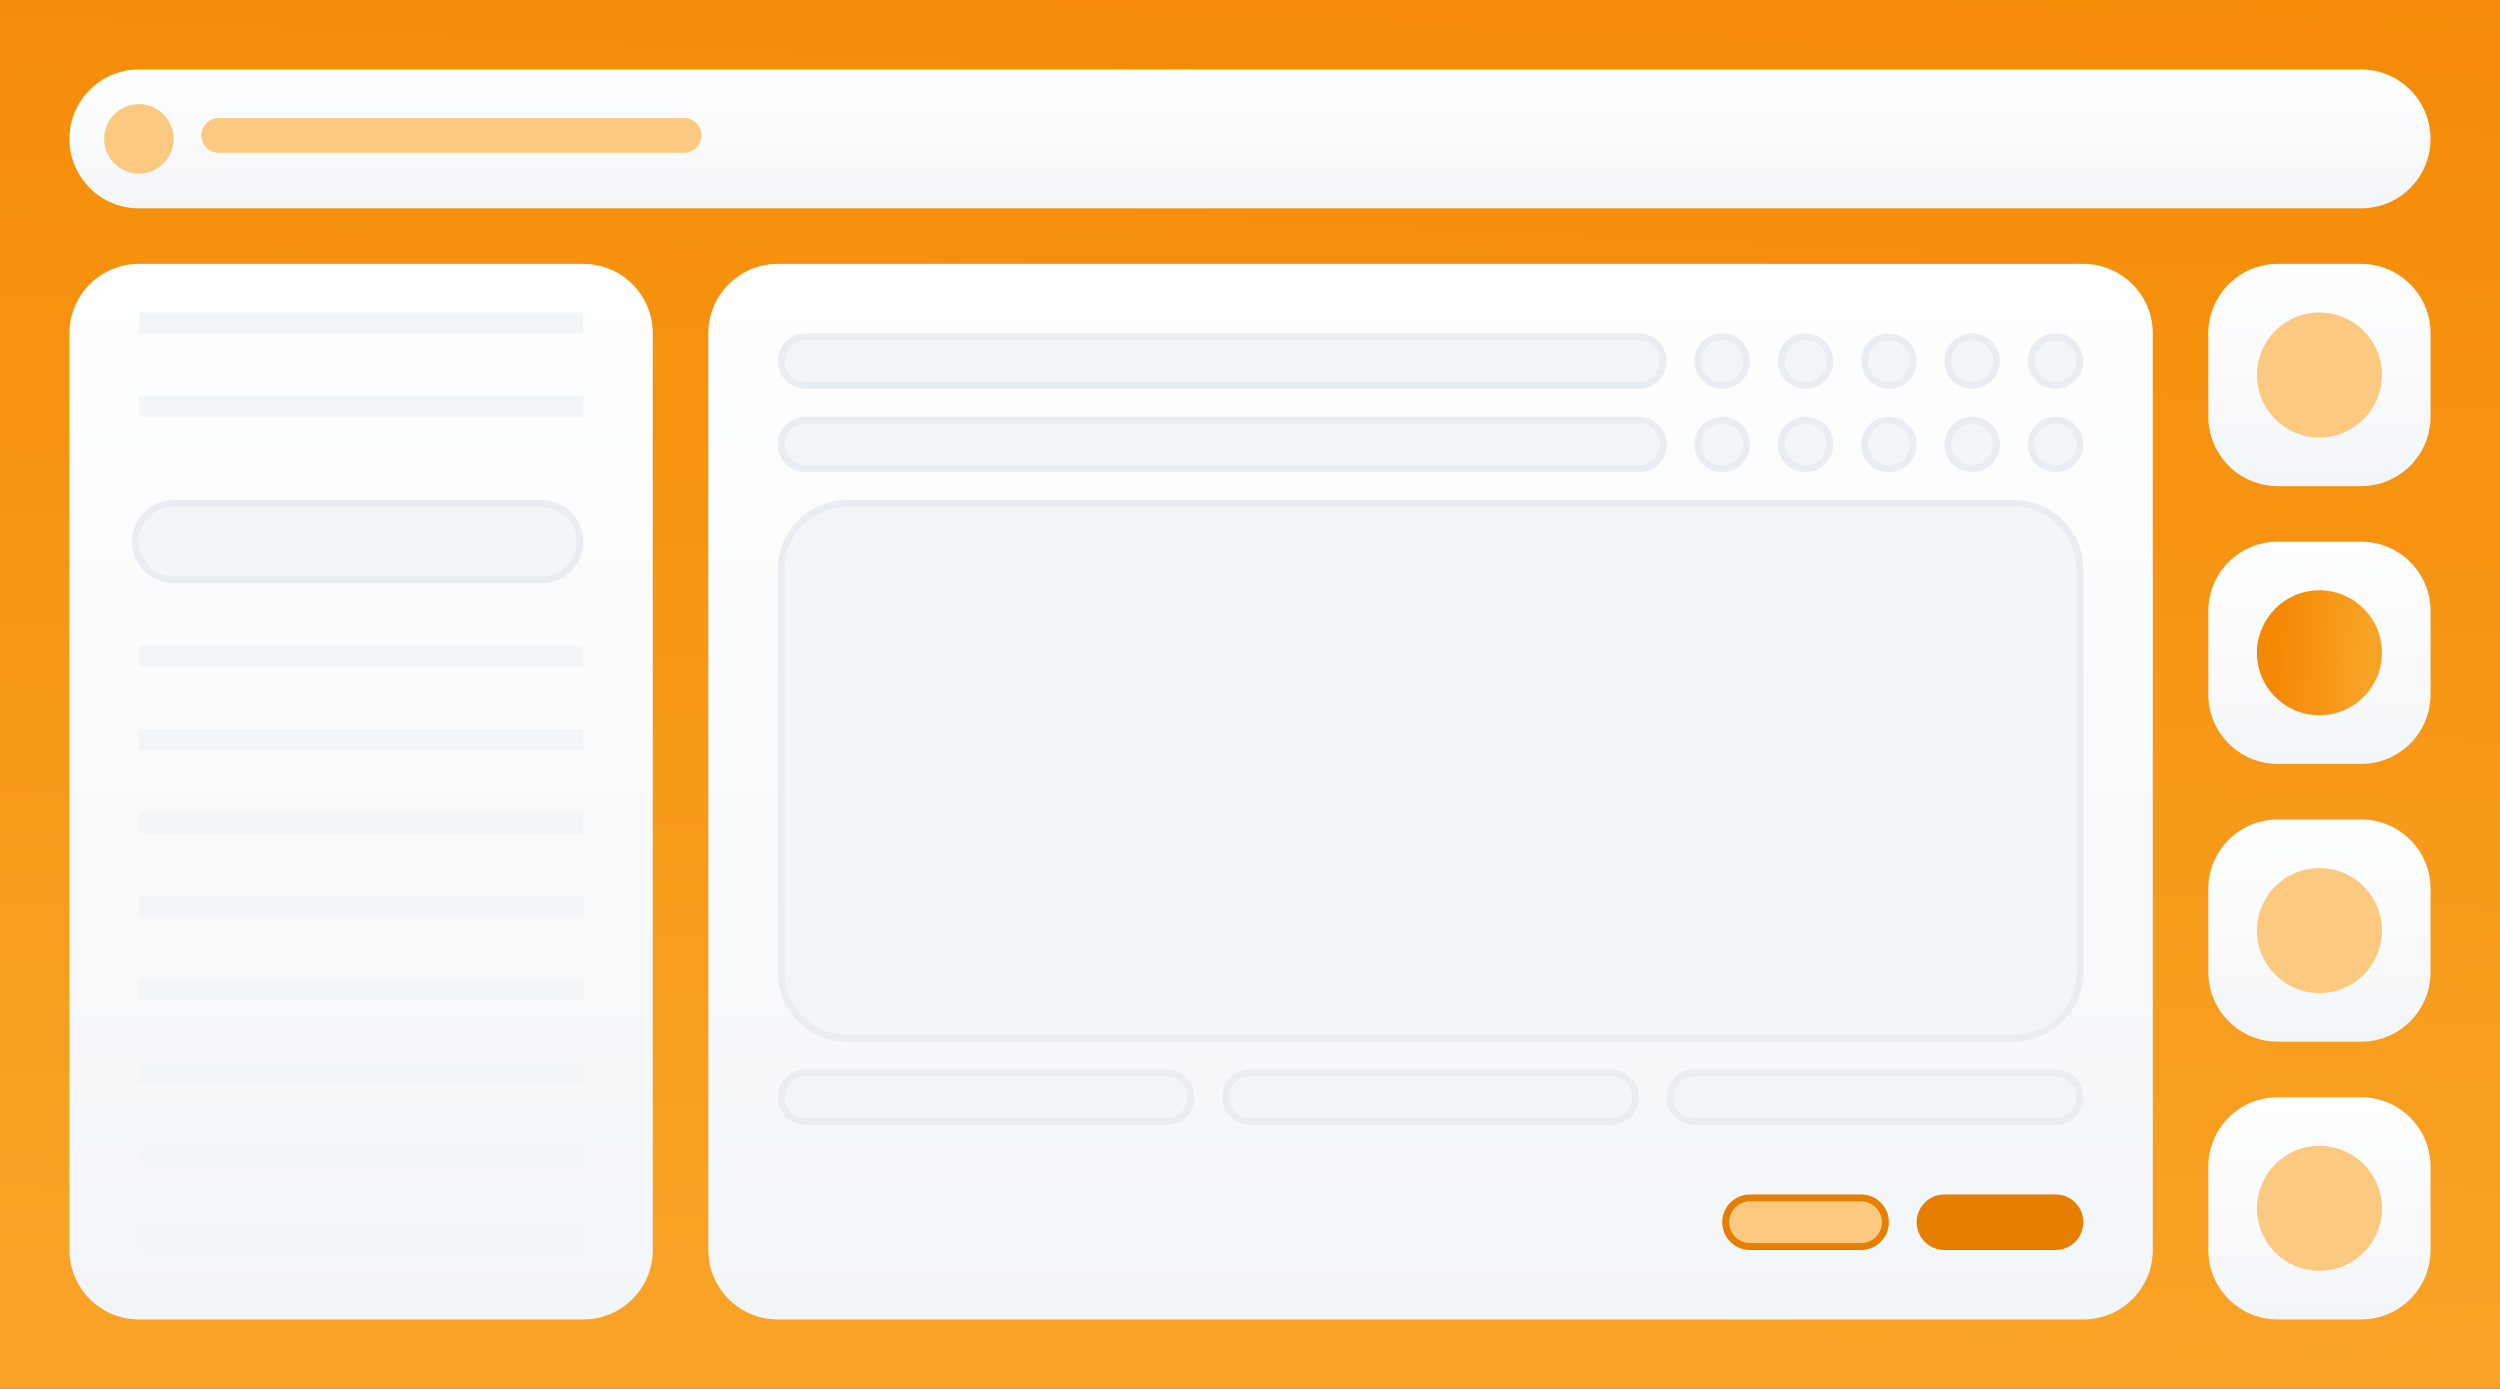
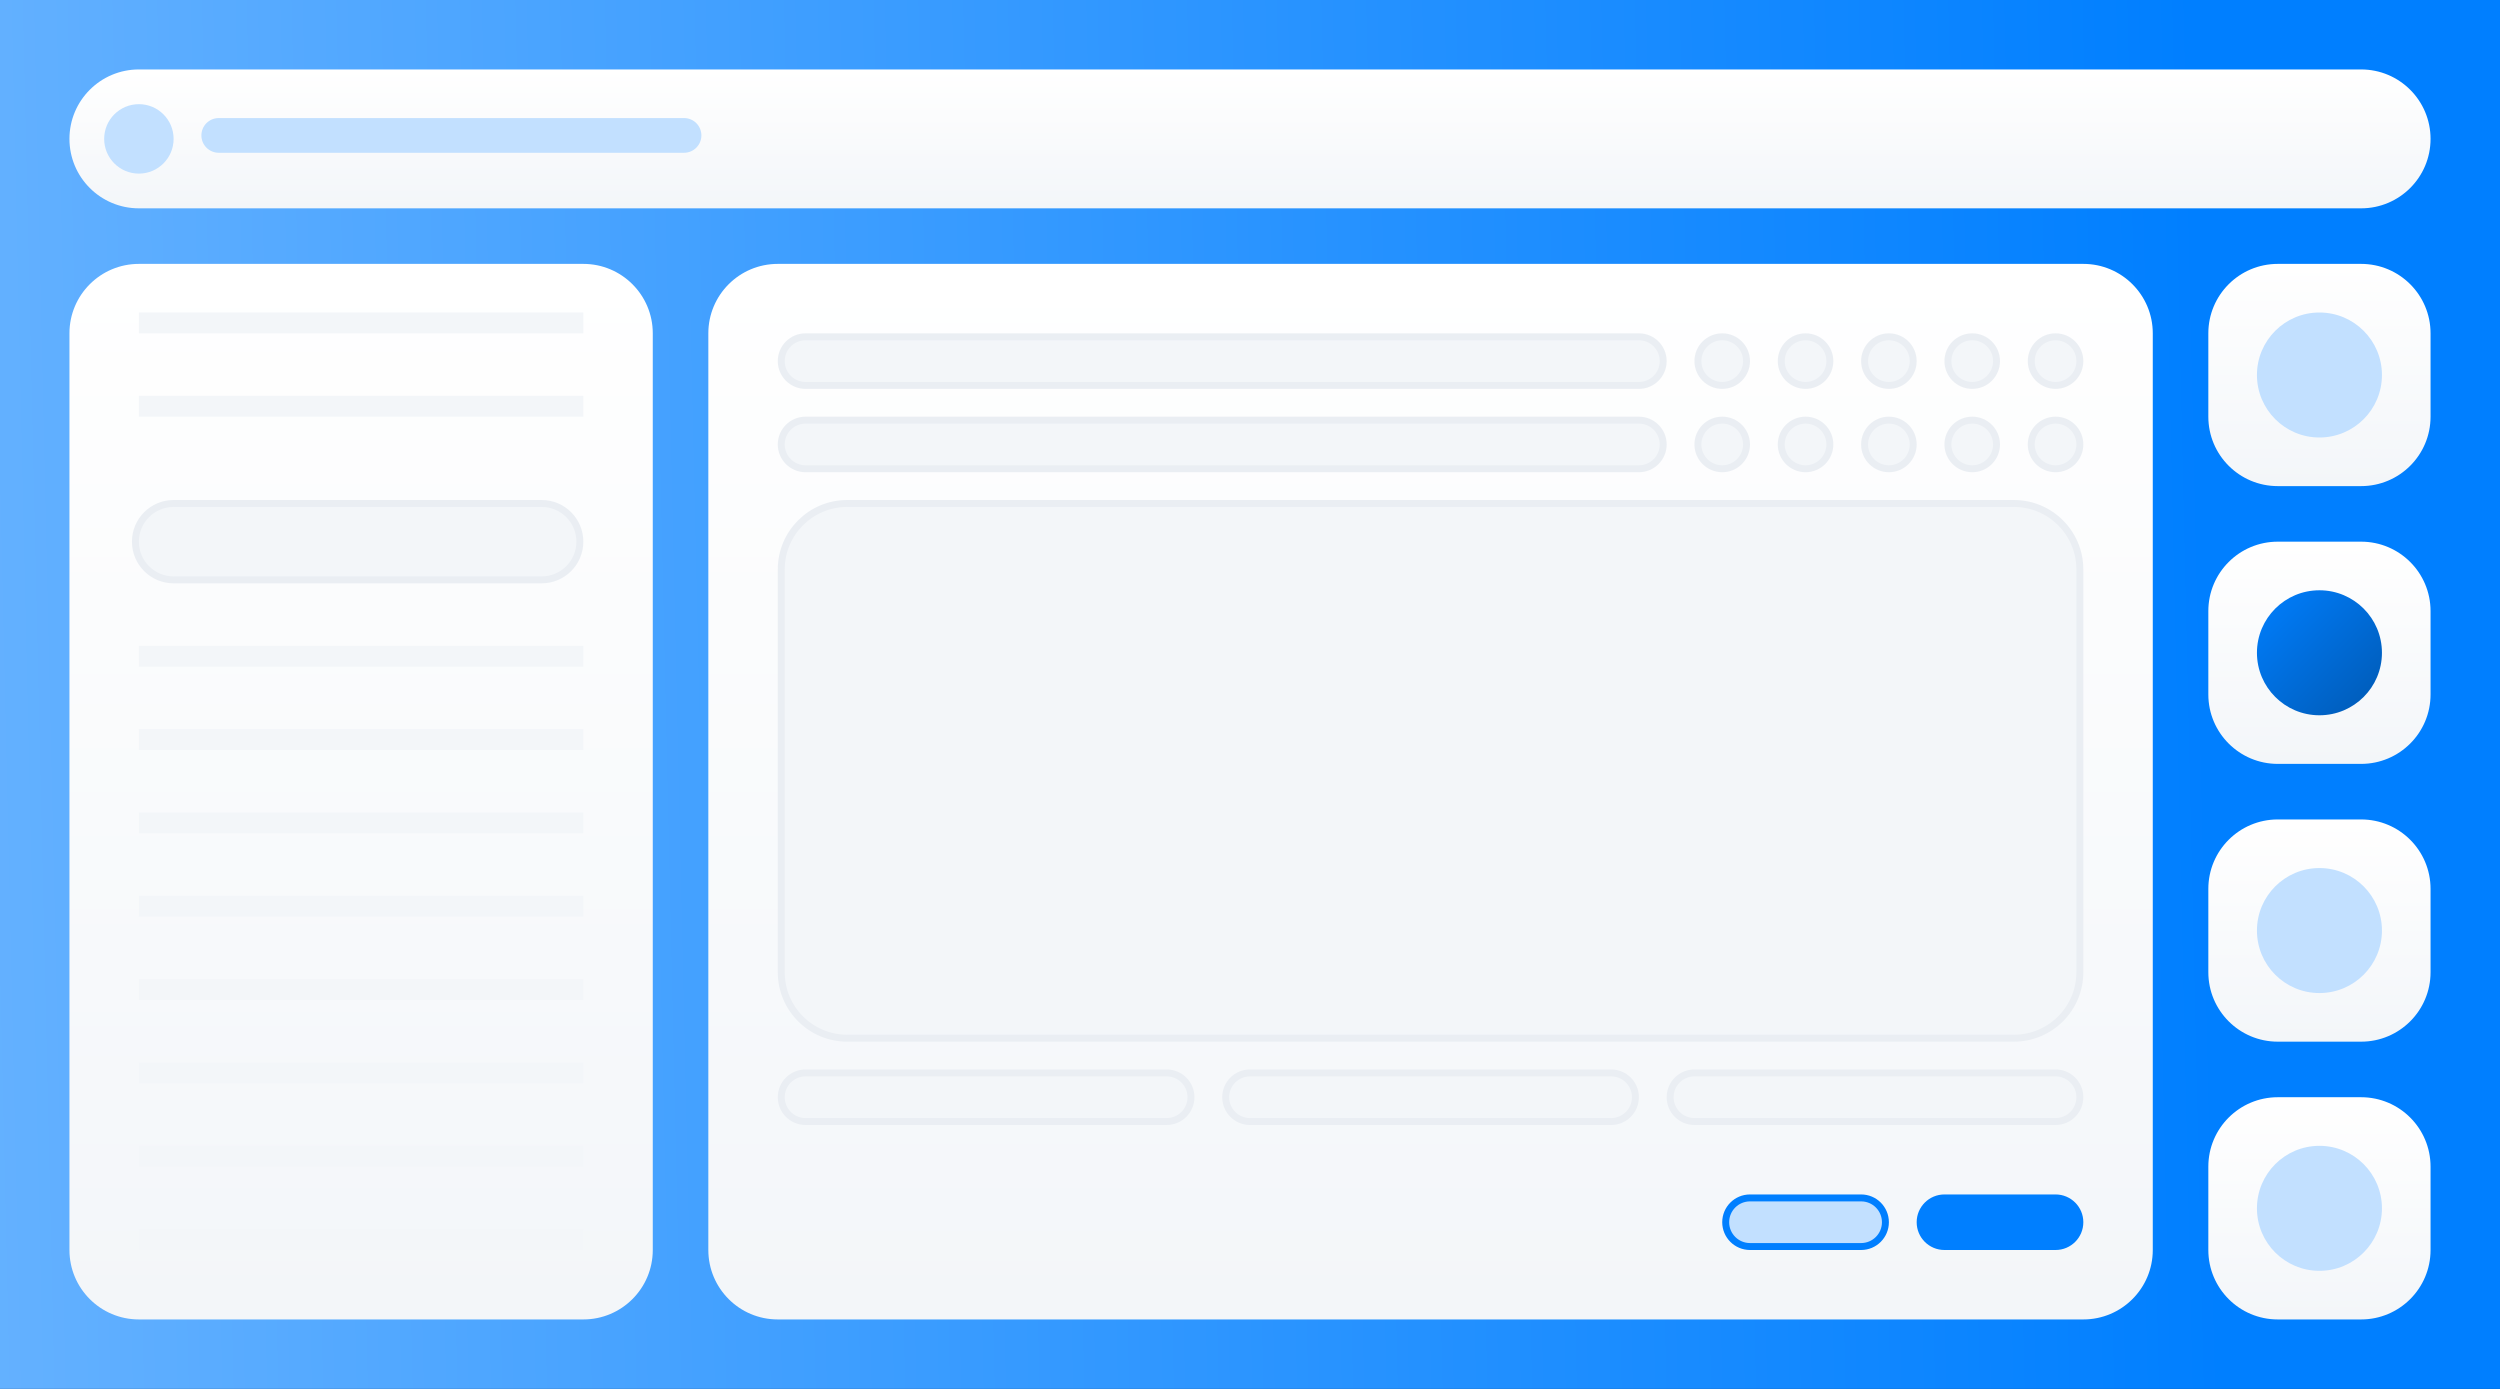
<svg xmlns="http://www.w3.org/2000/svg" width="360" height="200" viewBox="0 0 360 200" fill="none">
  <rect width="360" height="200" fill="#001E3C" />
-   <rect width="360" height="200" fill="url(#paint0_linear_1125_33715)" />
-   <rect x="10" y="10" width="340" height="20" rx="10" fill="url(#paint1_linear_1125_33715)" />
-   <rect x="29" y="17" width="72" height="5" rx="2.5" fill="#FBC97F" />
-   <circle cx="20" cy="20" r="5" fill="#FBC97F" />
-   <rect x="10" y="38" width="84" height="152" rx="10" fill="url(#paint2_linear_1125_33715)" />
+   <rect width="360" height="200" fill="url(#paint0_linear_1145_33209)" />
+   <rect x="10" y="10" width="340" height="20" rx="10" fill="url(#paint1_linear_1145_33209)" />
+   <rect x="29" y="17" width="72" height="5" rx="2.5" fill="#C2E0FF" />
+   <circle cx="20" cy="20" r="5" fill="#C2E0FF" />
+   <rect x="10" y="38" width="84" height="152" rx="10" fill="url(#paint2_linear_1145_33209)" />
  <line x1="20" y1="46.5" x2="84" y2="46.5" stroke="#F3F6F9" stroke-width="3" />
  <line x1="20" y1="58.5" x2="84" y2="58.5" stroke="#F3F6F9" stroke-width="3" />
  <rect x="19.5" y="72.5" width="64" height="11" rx="5.5" fill="#F3F6F9" stroke="#EAEEF3" />
  <line x1="20" y1="94.5" x2="84" y2="94.5" stroke="#F3F6F9" stroke-width="3" />
  <line x1="20" y1="106.5" x2="84" y2="106.5" stroke="#F3F6F9" stroke-width="3" />
  <line x1="20" y1="118.5" x2="84" y2="118.5" stroke="#F3F6F9" stroke-width="3" />
  <line x1="20" y1="130.5" x2="84" y2="130.5" stroke="#F3F6F9" stroke-width="3" />
  <line x1="20" y1="142.5" x2="84" y2="142.5" stroke="#F3F6F9" stroke-width="3" />
  <line x1="20" y1="154.5" x2="84" y2="154.5" stroke="#F3F6F9" stroke-width="3" />
  <line x1="20" y1="166.5" x2="84" y2="166.5" stroke="#F3F6F9" stroke-width="3" />
  <line x1="20" y1="178.5" x2="84" y2="178.5" stroke="#F3F6F9" stroke-width="3" />
-   <rect x="102" y="38" width="208" height="152" rx="10" fill="url(#paint3_linear_1125_33715)" />
+   <rect x="102" y="38" width="208" height="152" rx="10" fill="url(#paint3_linear_1145_33209)" />
  <rect x="112.5" y="72.5" width="187" height="77" rx="9.5" fill="#F3F6F9" stroke="#EAEEF3" />
  <rect x="112.5" y="48.5" width="127" height="7" rx="3.5" fill="#F3F6F9" stroke="#EAEEF3" />
  <rect x="112.5" y="60.5" width="127" height="7" rx="3.5" fill="#F3F6F9" stroke="#EAEEF3" />
  <rect x="112.5" y="154.5" width="59" height="7" rx="3.5" fill="#F3F6F9" stroke="#EAEEF3" />
  <rect x="176.5" y="154.5" width="59" height="7" rx="3.5" fill="#F3F6F9" stroke="#EAEEF3" />
  <rect x="240.5" y="154.5" width="59" height="7" rx="3.5" fill="#F3F6F9" stroke="#EAEEF3" />
  <rect x="244.5" y="48.5" width="7" height="7" rx="3.5" fill="#F3F6F9" stroke="#EAEEF3" />
  <rect x="256.5" y="48.5" width="7" height="7" rx="3.5" fill="#F3F6F9" stroke="#EAEEF3" />
  <rect x="268.5" y="48.5" width="7" height="7" rx="3.5" fill="#F3F6F9" stroke="#EAEEF3" />
  <rect x="280.5" y="48.5" width="7" height="7" rx="3.5" fill="#F3F6F9" stroke="#EAEEF3" />
  <rect x="292.5" y="48.5" width="7" height="7" rx="3.5" fill="#F3F6F9" stroke="#EAEEF3" />
  <rect x="244.5" y="60.5" width="7" height="7" rx="3.5" fill="#F3F6F9" stroke="#EAEEF3" />
  <rect x="256.5" y="60.5" width="7" height="7" rx="3.5" fill="#F3F6F9" stroke="#EAEEF3" />
  <rect x="268.5" y="60.5" width="7" height="7" rx="3.5" fill="#F3F6F9" stroke="#EAEEF3" />
  <rect x="280.5" y="60.5" width="7" height="7" rx="3.5" fill="#F3F6F9" stroke="#EAEEF3" />
  <rect x="292.5" y="60.5" width="7" height="7" rx="3.5" fill="#F3F6F9" stroke="#EAEEF3" />
-   <rect x="276" y="172" width="24" height="8" rx="4" fill="#E67E00" />
-   <rect x="248.5" y="172.5" width="23" height="7" rx="3.5" fill="#FBC97F" stroke="#E67E00" />
-   <rect x="318" y="38" width="32" height="32" rx="10" fill="url(#paint4_linear_1125_33715)" />
-   <rect x="325" y="45" width="18" height="18" rx="9" fill="#FBC97F" />
-   <rect x="318" y="78" width="32" height="32" rx="10" fill="url(#paint5_linear_1125_33715)" />
-   <rect x="325" y="85" width="18" height="18" rx="9" fill="url(#paint6_linear_1125_33715)" />
-   <rect x="318" y="118" width="32" height="32" rx="10" fill="url(#paint7_linear_1125_33715)" />
-   <rect x="325" y="125" width="18" height="18" rx="9" fill="#FBC97F" />
-   <rect x="318" y="158" width="32" height="32" rx="10" fill="url(#paint8_linear_1125_33715)" />
-   <rect x="325" y="165" width="18" height="18" rx="9" fill="#FBC97F" />
+   <rect x="276" y="172" width="24" height="8" rx="4" fill="#007FFF" />
+   <rect x="248.5" y="172.5" width="23" height="7" rx="3.5" fill="#C2E0FF" stroke="#007FFF" />
+   <rect x="318" y="38" width="32" height="32" rx="10" fill="url(#paint4_linear_1145_33209)" />
+   <rect x="325" y="45" width="18" height="18" rx="9" fill="#C2E0FF" />
+   <rect x="318" y="78" width="32" height="32" rx="10" fill="url(#paint5_linear_1145_33209)" />
+   <rect x="325" y="85" width="18" height="18" rx="9" fill="url(#paint6_linear_1145_33209)" />
+   <rect x="318" y="118" width="32" height="32" rx="10" fill="url(#paint7_linear_1145_33209)" />
+   <rect x="325" y="125" width="18" height="18" rx="9" fill="#C2E0FF" />
+   <rect x="318" y="158" width="32" height="32" rx="10" fill="url(#paint8_linear_1145_33209)" />
+   <rect x="325" y="165" width="18" height="18" rx="9" fill="#C2E0FF" />
  <defs>
-     <linearGradient id="paint0_linear_1125_33715" x1="290.5" y1="-23.5" x2="280.119" y2="195.741" gradientUnits="userSpaceOnUse">
-       <stop offset="0.013" stop-color="#F48802" />
-       <stop offset="1" stop-color="#F9A326" />
+     <linearGradient id="paint0_linear_1145_33209" x1="-8" y1="212" x2="320.665" y2="204.503" gradientUnits="userSpaceOnUse">
+       <stop stop-color="#66B2FF" />
+       <stop offset="1" stop-color="#007FFF" />
    </linearGradient>
-     <linearGradient id="paint1_linear_1125_33715" x1="180" y1="10" x2="180" y2="30" gradientUnits="userSpaceOnUse">
+     <linearGradient id="paint1_linear_1145_33209" x1="180" y1="10" x2="180" y2="30" gradientUnits="userSpaceOnUse">
      <stop stop-color="white" />
      <stop offset="1" stop-color="#F3F6F9" />
    </linearGradient>
-     <linearGradient id="paint2_linear_1125_33715" x1="52" y1="38" x2="52" y2="190" gradientUnits="userSpaceOnUse">
+     <linearGradient id="paint2_linear_1145_33209" x1="52" y1="38" x2="52" y2="190" gradientUnits="userSpaceOnUse">
      <stop stop-color="white" />
      <stop offset="1" stop-color="#F3F6F9" />
    </linearGradient>
-     <linearGradient id="paint3_linear_1125_33715" x1="206" y1="38" x2="206" y2="190" gradientUnits="userSpaceOnUse">
+     <linearGradient id="paint3_linear_1145_33209" x1="206" y1="38" x2="206" y2="190" gradientUnits="userSpaceOnUse">
      <stop stop-color="white" />
      <stop offset="1" stop-color="#F3F6F9" />
    </linearGradient>
-     <linearGradient id="paint4_linear_1125_33715" x1="334" y1="38" x2="334" y2="70" gradientUnits="userSpaceOnUse">
+     <linearGradient id="paint4_linear_1145_33209" x1="334" y1="38" x2="334" y2="70" gradientUnits="userSpaceOnUse">
      <stop stop-color="white" />
      <stop offset="1" stop-color="#F3F6F9" />
    </linearGradient>
-     <linearGradient id="paint5_linear_1125_33715" x1="334" y1="78" x2="334" y2="110" gradientUnits="userSpaceOnUse">
+     <linearGradient id="paint5_linear_1145_33209" x1="334" y1="78" x2="334" y2="110" gradientUnits="userSpaceOnUse">
      <stop stop-color="white" />
      <stop offset="1" stop-color="#F3F6F9" />
    </linearGradient>
-     <linearGradient id="paint6_linear_1125_33715" x1="328.052" y1="90.569" x2="341.195" y2="91.481" gradientUnits="userSpaceOnUse">
-       <stop stop-color="#F48802" />
-       <stop offset="1" stop-color="#F9A326" />
+     <linearGradient id="paint6_linear_1145_33209" x1="343" y1="103" x2="325" y2="85" gradientUnits="userSpaceOnUse">
+       <stop stop-color="#0059B3" />
+       <stop offset="1" stop-color="#007FFF" />
    </linearGradient>
-     <linearGradient id="paint7_linear_1125_33715" x1="334" y1="118" x2="334" y2="150" gradientUnits="userSpaceOnUse">
+     <linearGradient id="paint7_linear_1145_33209" x1="334" y1="118" x2="334" y2="150" gradientUnits="userSpaceOnUse">
      <stop stop-color="white" />
      <stop offset="1" stop-color="#F3F6F9" />
    </linearGradient>
-     <linearGradient id="paint8_linear_1125_33715" x1="334" y1="158" x2="334" y2="190" gradientUnits="userSpaceOnUse">
+     <linearGradient id="paint8_linear_1145_33209" x1="334" y1="158" x2="334" y2="190" gradientUnits="userSpaceOnUse">
      <stop stop-color="white" />
      <stop offset="1" stop-color="#F3F6F9" />
    </linearGradient>
  </defs>
</svg>
